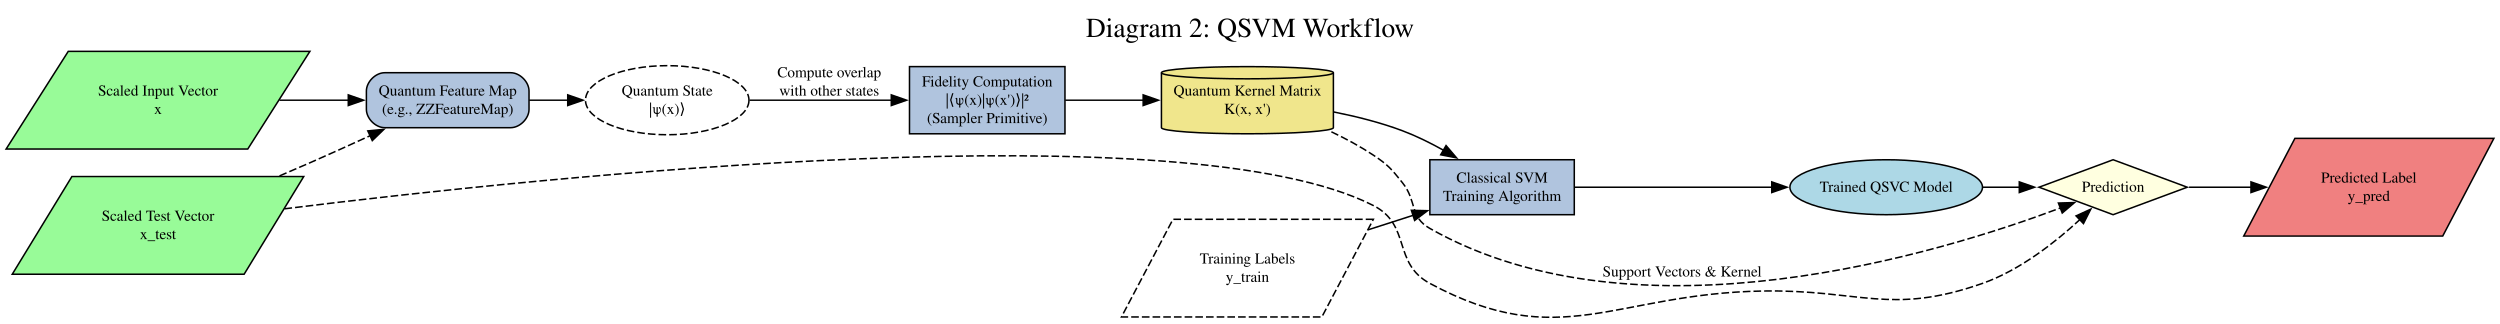
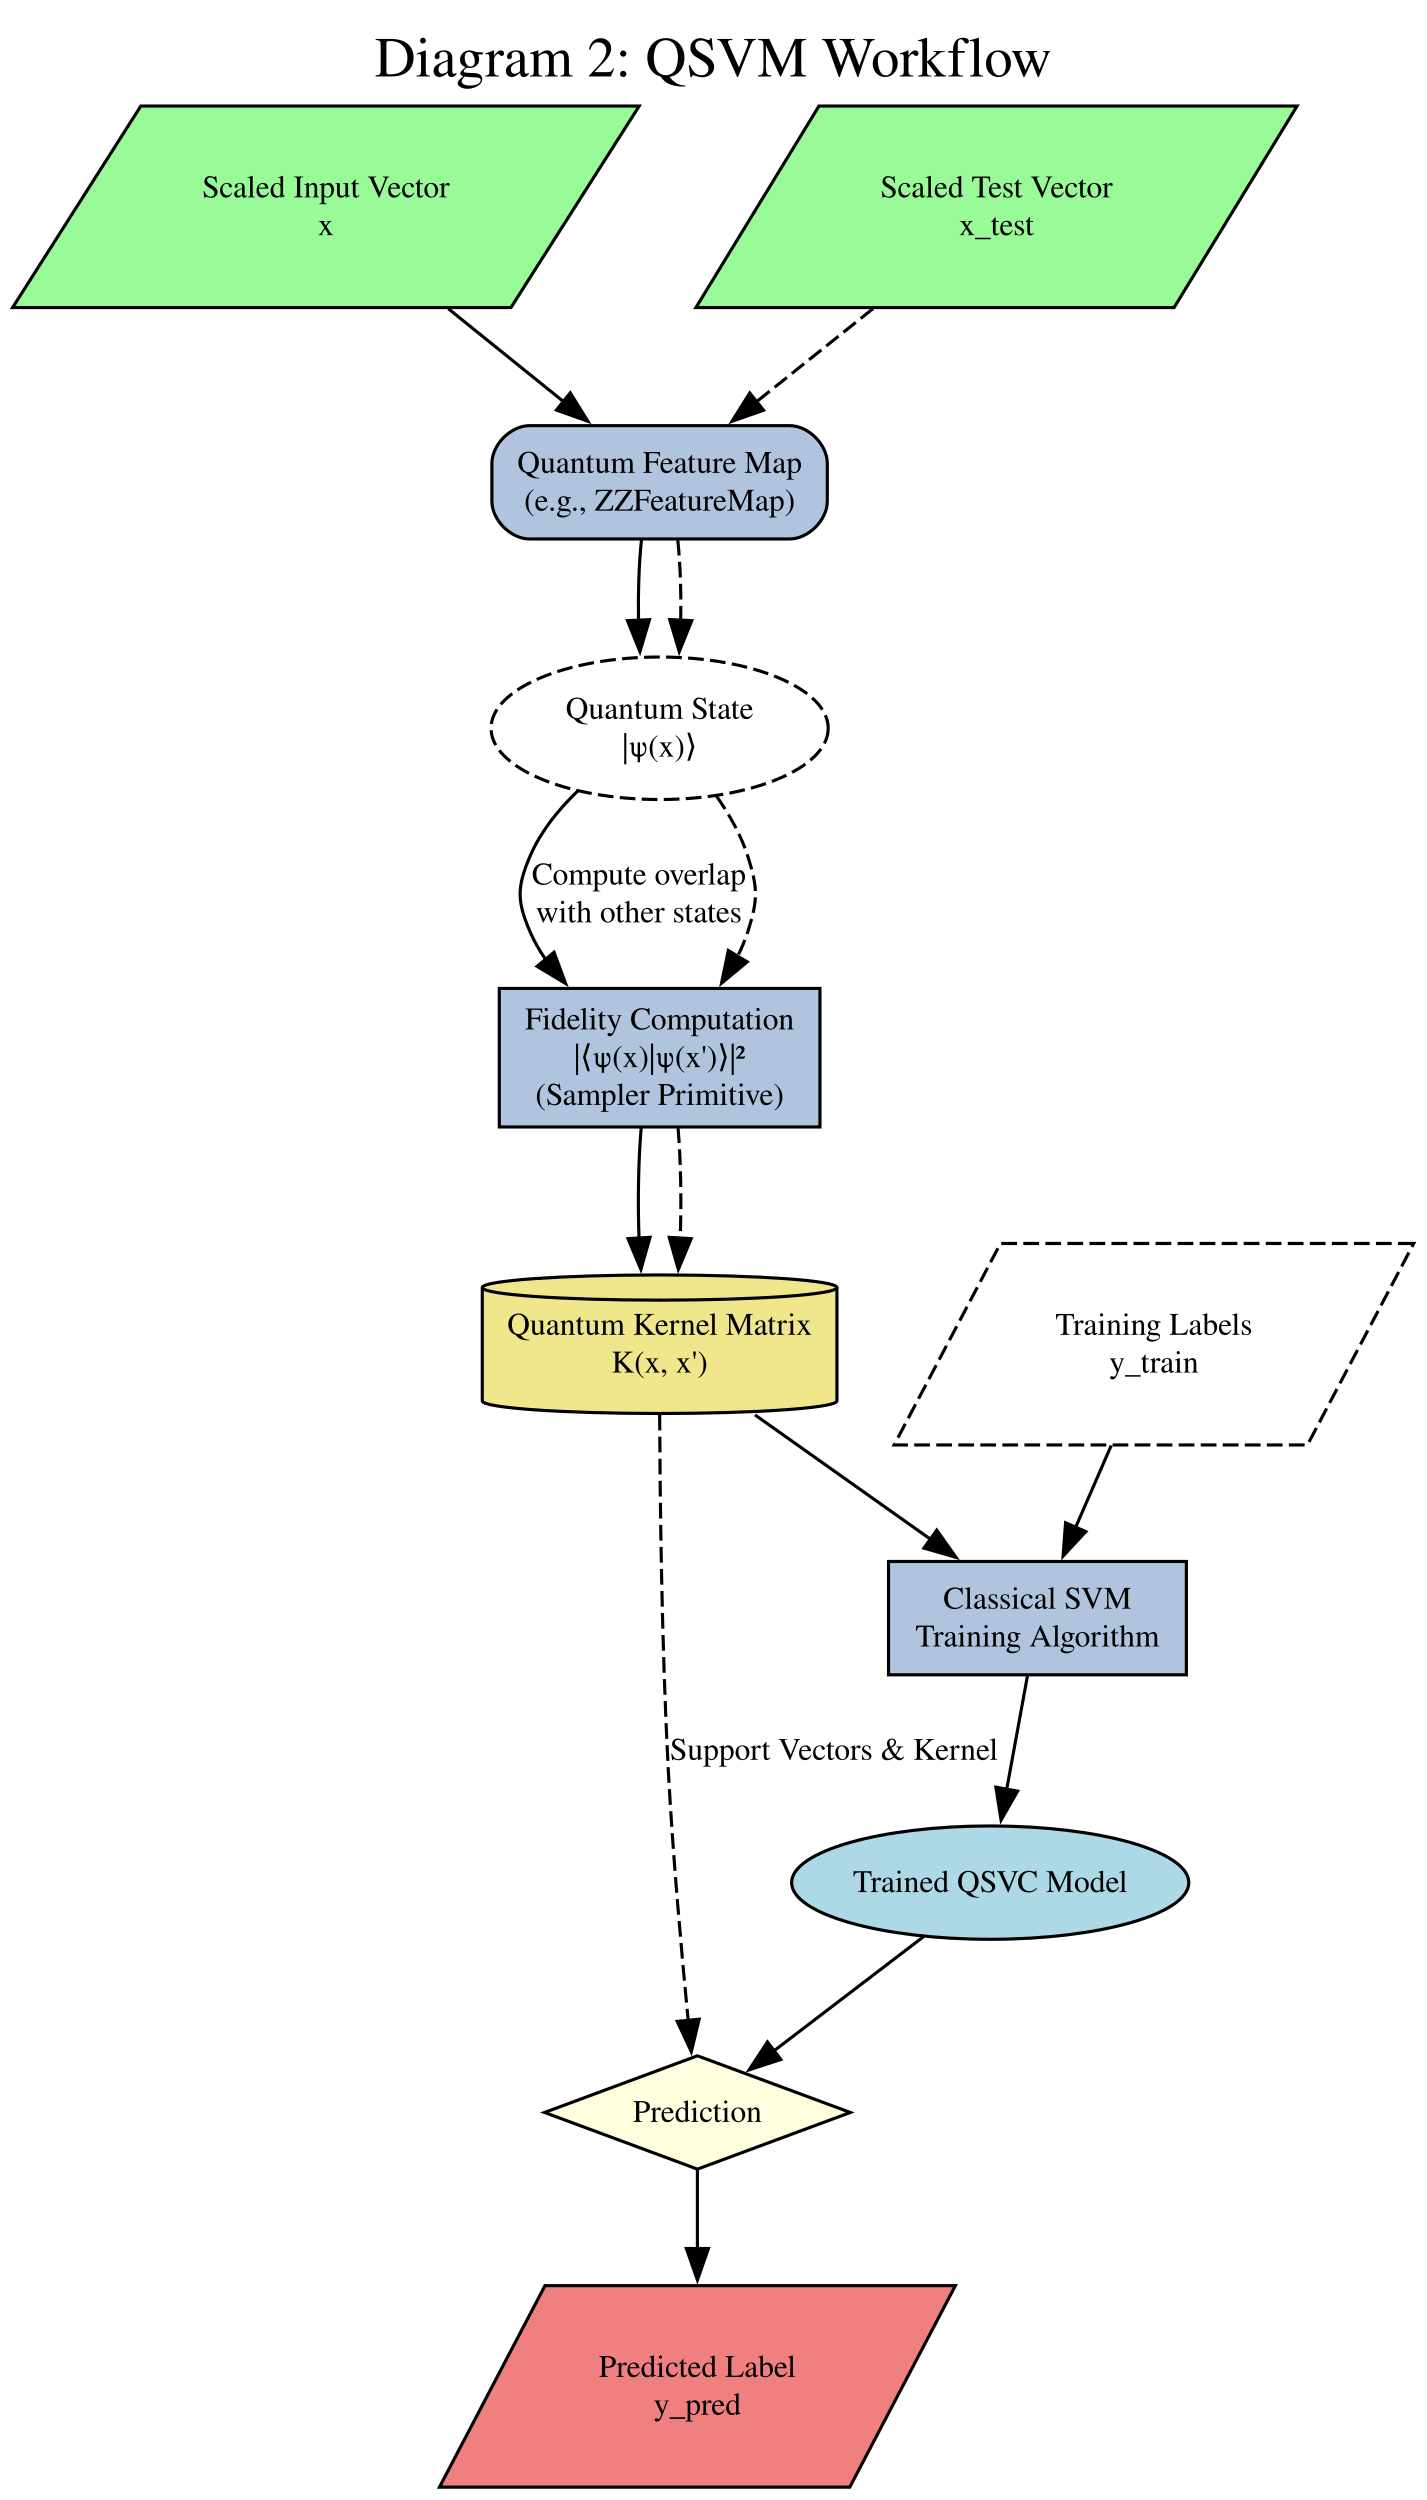
- <svg xmlns="http://www.w3.org/2000/svg" width="1638pt" height="212pt" viewBox="0.00 0.00 1637.59 211.88">
-   <g id="graph0" class="graph" transform="scale(1 1) rotate(0) translate(4 207.88)">
-     <text text-anchor="middle" x="814.79" y="-183.68" font-family="Times,serif" font-size="18.00">Diagram 2: QSVM Workflow</text>
+ <svg xmlns="http://www.w3.org/2000/svg" width="453pt" height="794pt" viewBox="0.00 0.00 453.01 793.85">
+   <g id="graph0" class="graph" transform="scale(1 1) rotate(0) translate(4 789.85)">
+     <text text-anchor="middle" x="222.51" y="-765.65" font-family="Times,serif" font-size="18.00">Diagram 2: QSVM Workflow</text>
    <g id="node1" class="node">
-       <polygon fill="palegreen" stroke="black" points="199,-174.28 40.72,-174.28 0,-110.28 158.28,-110.28 199,-174.28" />
-       <text text-anchor="middle" x="99.5" y="-145.28" font-family="Times,serif" font-size="10.00">Scaled Input Vector</text>
-       <text text-anchor="middle" x="99.5" y="-133.28" font-family="Times,serif" font-size="10.00">x</text>
+       <polygon fill="palegreen" stroke="black" points="199,-756.25 40.72,-756.25 0,-692.25 158.28,-692.25 199,-756.25" />
+       <text text-anchor="middle" x="99.5" y="-727.25" font-family="Times,serif" font-size="10.00">Scaled Input Vector</text>
+       <text text-anchor="middle" x="99.5" y="-715.25" font-family="Times,serif" font-size="10.00">x</text>
+     </g>
+     <g id="node4" class="node">
+       <path fill="lightsteelblue" stroke="black" d="M164.23,-618.75C164.23,-618.75 246.76,-618.75 246.76,-618.75 252.76,-618.75 258.76,-624.75 258.76,-630.75 258.76,-630.75 258.76,-642.75 258.76,-642.75 258.76,-648.75 252.76,-654.75 246.76,-654.75 246.76,-654.75 164.23,-654.75 164.23,-654.75 158.23,-654.75 152.23,-648.75 152.23,-642.75 152.23,-642.75 152.23,-630.75 152.23,-630.75 152.23,-624.75 158.23,-618.75 164.23,-618.75" />
+       <text text-anchor="middle" x="205.5" y="-639.75" font-family="Times,serif" font-size="10.00">Quantum Feature Map</text>
+       <text text-anchor="middle" x="205.5" y="-627.75" font-family="Times,serif" font-size="10.00">(e.g., ZZFeatureMap)</text>
+     </g>
+     <g id="edge1" class="edge">
+       <path fill="none" stroke="black" d="M138.37,-691.9C150.49,-682.13 163.67,-671.49 175.13,-662.25" />
+       <polygon fill="black" stroke="black" points="177.12,-665.14 182.71,-656.14 172.72,-659.69 177.12,-665.14" />
    </g>
    <g id="node2" class="node">
-       <path fill="lightsteelblue" stroke="black" d="M248,-124.28C248,-124.28 330.53,-124.28 330.53,-124.28 336.53,-124.28 342.53,-130.28 342.53,-136.28 342.53,-136.28 342.53,-148.28 342.53,-148.28 342.53,-154.28 336.53,-160.28 330.53,-160.28 330.53,-160.28 248,-160.28 248,-160.28 242,-160.28 236,-154.28 236,-148.28 236,-148.28 236,-136.28 236,-136.28 236,-130.28 242,-124.28 248,-124.28" />
-       <text text-anchor="middle" x="289.26" y="-145.28" font-family="Times,serif" font-size="10.00">Quantum Feature Map</text>
-       <text text-anchor="middle" x="289.26" y="-133.28" font-family="Times,serif" font-size="10.00">(e.g., ZZFeatureMap)</text>
+       <polygon fill="none" stroke="black" stroke-dasharray="5,2" points="445.01,-395 313.75,-395 279.98,-331 411.25,-331 445.01,-395" />
+       <text text-anchor="middle" x="362.5" y="-366" font-family="Times,serif" font-size="10.00">Training Labels</text>
+       <text text-anchor="middle" x="362.5" y="-354" font-family="Times,serif" font-size="10.00">y_train</text>
    </g>
-     <g id="edge1" class="edge">
-       <path fill="none" stroke="black" d="M179.04,-142.28C194.1,-142.28 209.71,-142.28 224.25,-142.28" />
-       <polygon fill="black" stroke="black" points="224.14,-145.78 234.14,-142.28 224.14,-138.78 224.14,-145.78" />
+     <g id="node8" class="node">
+       <polygon fill="lightsteelblue" stroke="black" points="372.8,-294 278.2,-294 278.2,-258 372.8,-258 372.8,-294" />
+       <text text-anchor="middle" x="325.5" y="-279" font-family="Times,serif" font-size="10.00">Classical SVM</text>
+       <text text-anchor="middle" x="325.5" y="-267" font-family="Times,serif" font-size="10.00">Training Algorithm</text>
+     </g>
+     <g id="edge6" class="edge">
+       <path fill="none" stroke="black" d="M348.93,-330.83C345.2,-322.27 341.19,-313.04 337.55,-304.68" />
+       <polygon fill="black" stroke="black" points="340.85,-303.49 333.65,-295.72 334.43,-306.29 340.85,-303.49" />
    </g>
    <g id="node3" class="node">
-       <ellipse fill="none" stroke="black" stroke-dasharray="5,2" cx="433.06" cy="-142.28" rx="53.54" ry="22.63" />
-       <text text-anchor="middle" x="433.06" y="-145.28" font-family="Times,serif" font-size="10.00">Quantum State</text>
-       <text text-anchor="middle" x="433.06" y="-133.28" font-family="Times,serif" font-size="10.00">|ψ(x)⟩</text>
+       <polygon fill="palegreen" stroke="black" points="407.96,-756.25 256.1,-756.25 217.03,-692.25 368.9,-692.25 407.96,-756.25" />
+       <text text-anchor="middle" x="312.5" y="-727.25" font-family="Times,serif" font-size="10.00">Scaled Test Vector</text>
+       <text text-anchor="middle" x="312.5" y="-715.25" font-family="Times,serif" font-size="10.00">x_test</text>
+     </g>
+     <g id="edge8" class="edge">
+       <path fill="none" stroke="black" stroke-dasharray="5,2" d="M273.26,-691.9C261.03,-682.13 247.72,-671.49 236.16,-662.25" />
+       <polygon fill="black" stroke="black" points="238.5,-659.64 228.5,-656.13 234.13,-665.11 238.5,-659.64" />
+     </g>
+     <g id="node5" class="node">
+       <ellipse fill="none" stroke="black" stroke-dasharray="5,2" cx="205.5" cy="-558.63" rx="53.54" ry="22.63" />
+       <text text-anchor="middle" x="205.5" y="-561.63" font-family="Times,serif" font-size="10.00">Quantum State</text>
+       <text text-anchor="middle" x="205.5" y="-549.63" font-family="Times,serif" font-size="10.00">|ψ(x)⟩</text>
    </g>
    <g id="edge2" class="edge">
-       <path fill="none" stroke="black" d="M342.66,-142.28C350.91,-142.28 359.51,-142.28 367.98,-142.28" />
-       <polygon fill="black" stroke="black" points="367.89,-145.78 377.89,-142.28 367.89,-138.78 367.89,-145.78" />
+       <path fill="none" stroke="black" d="M199.74,-618.48C198.93,-610.85 198.62,-601.62 198.8,-592.76" />
+       <polygon fill="black" stroke="black" points="202.28,-593.14 199.25,-582.98 195.29,-592.81 202.28,-593.14" />
    </g>
-     <g id="node4" class="node">
-       <polygon fill="lightsteelblue" stroke="black" points="693.59,-164.28 591.75,-164.28 591.75,-120.28 693.59,-120.28 693.59,-164.28" />
-       <text text-anchor="middle" x="642.67" y="-151.28" font-family="Times,serif" font-size="10.00">Fidelity Computation</text>
-       <text text-anchor="middle" x="642.67" y="-139.28" font-family="Times,serif" font-size="10.00">|⟨ψ(x)|ψ(x')⟩|²</text>
-       <text text-anchor="middle" x="642.67" y="-127.28" font-family="Times,serif" font-size="10.00">(Sampler Primitive)</text>
+     <g id="edge9" class="edge">
+       <path fill="none" stroke="black" stroke-dasharray="5,2" d="M211.26,-618.48C212.07,-610.85 212.38,-601.62 212.2,-592.76" />
+       <polygon fill="black" stroke="black" points="215.7,-592.81 211.74,-582.98 208.71,-593.14 215.7,-592.81" />
+     </g>
+     <g id="node6" class="node">
+       <polygon fill="lightsteelblue" stroke="black" points="256.42,-476 154.58,-476 154.58,-432 256.42,-432 256.42,-476" />
+       <text text-anchor="middle" x="205.5" y="-463" font-family="Times,serif" font-size="10.00">Fidelity Computation</text>
+       <text text-anchor="middle" x="205.5" y="-451" font-family="Times,serif" font-size="10.00">|⟨ψ(x)|ψ(x')⟩|²</text>
+       <text text-anchor="middle" x="205.5" y="-439" font-family="Times,serif" font-size="10.00">(Sampler Primitive)</text>
    </g>
    <g id="edge3" class="edge">
-       <path fill="none" stroke="black" d="M486.99,-142.28C515.31,-142.28 550.33,-142.28 579.89,-142.28" />
-       <polygon fill="black" stroke="black" points="579.83,-145.78 589.83,-142.28 579.83,-138.78 579.83,-145.78" />
-       <text text-anchor="middle" x="539.18" y="-157.28" font-family="Times,serif" font-size="10.00">Compute overlap</text>
-       <text text-anchor="middle" x="539.18" y="-145.28" font-family="Times,serif" font-size="10.00">with other states</text>
+       <path fill="none" stroke="black" d="M179.58,-538.8C173.43,-532.9 167.69,-525.85 164.35,-518 160.17,-508.18 160.13,-503.8 164.35,-494 165.66,-490.95 167.34,-488.02 169.27,-485.24" />
+       <polygon fill="black" stroke="black" points="171.96,-487.49 175.65,-477.56 166.57,-483.01 171.96,-487.49" />
+       <text text-anchor="middle" x="198.92" y="-509" font-family="Times,serif" font-size="10.00">Compute overlap</text>
+       <text text-anchor="middle" x="198.92" y="-497" font-family="Times,serif" font-size="10.00">with other states</text>
    </g>
-     <g id="node5" class="node">
-       <path fill="khaki" stroke="black" d="M869.42,-160.28C869.42,-162.49 844.18,-164.28 813.1,-164.28 782.02,-164.28 756.78,-162.49 756.78,-160.28 756.78,-160.28 756.78,-124.28 756.78,-124.28 756.78,-122.08 782.02,-120.28 813.1,-120.28 844.18,-120.28 869.42,-122.08 869.42,-124.28 869.42,-124.28 869.42,-160.28 869.42,-160.28" />
-       <path fill="none" stroke="black" d="M869.42,-160.28C869.42,-158.08 844.18,-156.28 813.1,-156.28 782.02,-156.28 756.78,-158.08 756.78,-160.28" />
-       <text text-anchor="middle" x="813.1" y="-145.28" font-family="Times,serif" font-size="10.00">Quantum Kernel Matrix</text>
-       <text text-anchor="middle" x="813.1" y="-133.28" font-family="Times,serif" font-size="10.00">K(x, x')</text>
+     <g id="edge10" class="edge">
+       <path fill="none" stroke="black" stroke-dasharray="5,2" d="M223.53,-537.13C227.6,-531.33 231.36,-524.74 233.5,-518 236.73,-507.83 236.77,-504.15 233.5,-494 232.63,-491.29 231.49,-488.61 230.17,-486" />
+       <polygon fill="black" stroke="black" points="233.32,-484.44 225.17,-477.67 227.32,-488.04 233.32,-484.44" />
+     </g>
+     <g id="node7" class="node">
+       <path fill="khaki" stroke="black" d="M261.82,-381C261.82,-383.21 236.57,-385 205.5,-385 174.42,-385 149.18,-383.21 149.18,-381 149.18,-381 149.18,-345 149.18,-345 149.18,-342.79 174.42,-341 205.5,-341 236.57,-341 261.82,-342.79 261.82,-345 261.82,-345 261.82,-381 261.82,-381" />
+       <path fill="none" stroke="black" d="M261.82,-381C261.82,-378.79 236.57,-377 205.5,-377 174.42,-377 149.18,-378.79 149.18,-381" />
+       <text text-anchor="middle" x="205.5" y="-366" font-family="Times,serif" font-size="10.00">Quantum Kernel Matrix</text>
+       <text text-anchor="middle" x="205.5" y="-354" font-family="Times,serif" font-size="10.00">K(x, x')</text>
    </g>
    <g id="edge4" class="edge">
-       <path fill="none" stroke="black" d="M693.75,-142.28C709.9,-142.28 728.06,-142.28 745.22,-142.28" />
-       <polygon fill="black" stroke="black" points="744.81,-145.78 754.81,-142.28 744.81,-138.78 744.81,-145.78" />
+       <path fill="none" stroke="black" d="M199.66,-431.91C198.75,-421.34 198.52,-408.32 198.97,-396.51" />
+       <polygon fill="black" stroke="black" points="202.45,-396.95 199.55,-386.76 195.46,-396.53 202.45,-396.95" />
    </g>
-     <g id="node6" class="node">
-       <polygon fill="lightsteelblue" stroke="black" points="1027.21,-103.28 932.61,-103.28 932.61,-67.28 1027.21,-67.28 1027.21,-103.28" />
-       <text text-anchor="middle" x="979.91" y="-88.28" font-family="Times,serif" font-size="10.00">Classical SVM</text>
-       <text text-anchor="middle" x="979.91" y="-76.28" font-family="Times,serif" font-size="10.00">Training Algorithm</text>
+     <g id="edge11" class="edge">
+       <path fill="none" stroke="black" stroke-dasharray="5,2" d="M211.34,-431.91C212.24,-421.34 212.47,-408.32 212.03,-396.51" />
+       <polygon fill="black" stroke="black" points="215.53,-396.53 211.44,-386.76 208.55,-396.95 215.53,-396.53" />
    </g>
    <g id="edge5" class="edge">
-       <path fill="none" stroke="black" d="M869.78,-134.55C884.62,-131.59 900.46,-127.6 914.61,-122.28 923.71,-118.87 933.04,-114.25 941.66,-109.43" />
-       <polygon fill="black" stroke="black" points="943.22,-112.57 950.1,-104.51 939.7,-106.53 943.22,-112.57" />
+       <path fill="none" stroke="black" d="M235.78,-340.55C252.77,-328.52 274.01,-313.47 291.56,-301.04" />
+       <polygon fill="black" stroke="black" points="293.51,-303.95 299.64,-295.31 289.46,-298.24 293.51,-303.95" />
+     </g>
+     <g id="node10" class="node">
+       <polygon fill="lightyellow" stroke="black" points="217.5,-137 168.94,-119 217.5,-101 266.06,-119 217.5,-137" />
+       <text text-anchor="middle" x="217.5" y="-116" font-family="Times,serif" font-size="10.00">Prediction</text>
+     </g>
+     <g id="edge12" class="edge">
+       <path fill="none" stroke="black" stroke-dasharray="5,2" d="M205.51,-340.63C205.62,-314.17 206.14,-267.73 208.24,-228 209.68,-200.85 212.45,-169.96 214.58,-148.18" />
+       <polygon fill="black" stroke="black" points="218.05,-148.62 215.57,-138.32 211.09,-147.92 218.05,-148.62" />
+       <text text-anchor="middle" x="260.87" y="-231" font-family="Times,serif" font-size="10.00">Support Vectors &amp; Kernel</text>
    </g>
    <g id="node9" class="node">
-       <polygon fill="lightyellow" stroke="black" points="1380.16,-103.28 1331.6,-85.28 1380.16,-67.28 1428.72,-85.28 1380.16,-103.28" />
-       <text text-anchor="middle" x="1380.16" y="-82.28" font-family="Times,serif" font-size="10.00">Prediction</text>
-     </g>
-     <g id="edge10" class="edge">
-       <path fill="none" stroke="black" stroke-dasharray="5,2" d="M868.11,-121.57C877.58,-117.07 887.11,-111.94 895.61,-106.28 905.3,-99.84 907.33,-97.35 914.61,-88.28 924.35,-76.16 919.08,-65.94 932.61,-58.28 1068.86,18.86 1267.42,-42.23 1345.68,-71.69" />
-       <polygon fill="black" stroke="black" points="1344.33,-74.92 1354.92,-75.24 1346.84,-68.38 1344.33,-74.92" />
-       <text text-anchor="middle" x="1097.84" y="-26.78" font-family="Times,serif" font-size="10.00">Support Vectors &amp; Kernel</text>
-     </g>
-     <g id="node7" class="node">
-       <ellipse fill="lightblue" stroke="black" cx="1231.53" cy="-85.28" rx="63.07" ry="18" />
-       <text text-anchor="middle" x="1231.53" y="-82.28" font-family="Times,serif" font-size="10.00">Trained QSVC Model</text>
+       <ellipse fill="lightblue" stroke="black" cx="310.5" cy="-192" rx="63.07" ry="18" />
+       <text text-anchor="middle" x="310.5" y="-189" font-family="Times,serif" font-size="10.00">Trained QSVC Model</text>
    </g>
    <g id="edge7" class="edge">
-       <path fill="none" stroke="black" d="M1027.57,-85.28C1063.89,-85.28 1114.99,-85.28 1156.83,-85.28" />
-       <polygon fill="black" stroke="black" points="1156.57,-88.78 1166.57,-85.28 1156.57,-81.78 1156.57,-88.78" />
+       <path fill="none" stroke="black" d="M322.32,-257.61C320.41,-247.17 317.93,-233.64 315.74,-221.66" />
+       <polygon fill="black" stroke="black" points="319.19,-221.06 313.95,-211.85 312.3,-222.32 319.19,-221.06" />
    </g>
-     <g id="edge9" class="edge">
-       <path fill="none" stroke="black" d="M1294.72,-85.28C1302.69,-85.28 1310.84,-85.28 1318.78,-85.28" />
-       <polygon fill="black" stroke="black" points="1318.71,-88.78 1328.71,-85.28 1318.71,-81.78 1318.71,-88.78" />
-     </g>
-     <g id="node8" class="node">
-       <polygon fill="palegreen" stroke="black" points="194.96,-92.28 43.1,-92.28 4.03,-28.28 155.9,-28.28 194.96,-92.28" />
-       <text text-anchor="middle" x="99.5" y="-63.28" font-family="Times,serif" font-size="10.00">Scaled Test Vector</text>
-       <text text-anchor="middle" x="99.5" y="-51.28" font-family="Times,serif" font-size="10.00">x_test</text>
-     </g>
-     <g id="edge8" class="edge">
-       <path fill="none" stroke="black" stroke-dasharray="5,2" d="M179.1,-92.7C185.84,-95.57 192.55,-98.46 199,-101.28 211.94,-106.95 225.86,-113.24 238.76,-119.16" />
-       <polygon fill="black" stroke="black" points="236.93,-122.17 247.48,-123.18 239.86,-115.81 236.93,-122.17" />
-     </g>
-     <g id="edge11" class="edge">
-       <path fill="none" stroke="black" stroke-dasharray="5,2" d="M182.33,-71.13C359.62,-93.11 773.09,-135.77 895.61,-73.28 920.56,-60.56 907.96,-35.56 932.61,-22.28 1017.89,23.62 1053.63,-15.6 1150.47,-17.28 1214.55,-18.39 1234.12,-1.06 1294.6,-22.28 1319.23,-30.93 1342.66,-49.49 1358.58,-64.24" />
-       <polygon fill="black" stroke="black" points="1355.89,-66.5 1365.52,-70.9 1360.74,-61.45 1355.89,-66.5" />
-     </g>
-     <g id="node10" class="node">
-       <polygon fill="lightcoral" stroke="black" points="1629.59,-117.28 1499.25,-117.28 1465.72,-53.28 1596.06,-53.28 1629.59,-117.28" />
-       <text text-anchor="middle" x="1547.66" y="-88.28" font-family="Times,serif" font-size="10.00">Predicted Label</text>
-       <text text-anchor="middle" x="1547.66" y="-76.28" font-family="Times,serif" font-size="10.00">y_pred</text>
-     </g>
-     <g id="edge12" class="edge">
-       <path fill="none" stroke="black" d="M1429.92,-85.28C1442.66,-85.28 1456.7,-85.28 1470.49,-85.28" />
-       <polygon fill="black" stroke="black" points="1470.47,-88.78 1480.47,-85.28 1470.47,-81.78 1470.47,-88.78" />
+     <g id="edge13" class="edge">
+       <path fill="none" stroke="black" d="M289.39,-174.89C275.24,-164.08 256.55,-149.82 241.78,-138.54" />
+       <polygon fill="black" stroke="black" points="244,-135.83 233.93,-132.54 239.75,-141.39 244,-135.83" />
    </g>
    <g id="node11" class="node">
-       <polygon fill="none" stroke="black" stroke-dasharray="5,2" points="895.61,-64.28 764.35,-64.28 730.59,-0.28 861.85,-0.28 895.61,-64.28" />
-       <text text-anchor="middle" x="813.1" y="-35.28" font-family="Times,serif" font-size="10.00">Training Labels</text>
-       <text text-anchor="middle" x="813.1" y="-23.28" font-family="Times,serif" font-size="10.00">y_train</text>
+       <polygon fill="lightcoral" stroke="black" points="299.43,-64 169.09,-64 135.57,0 265.9,0 299.43,-64" />
+       <text text-anchor="middle" x="217.5" y="-35" font-family="Times,serif" font-size="10.00">Predicted Label</text>
+       <text text-anchor="middle" x="217.5" y="-23" font-family="Times,serif" font-size="10.00">y_pred</text>
    </g>
-     <g id="edge6" class="edge">
-       <path fill="none" stroke="black" d="M892.16,-57.39C902.09,-60.58 912.1,-63.8 921.62,-66.86" />
-       <polygon fill="black" stroke="black" points="920.5,-70.17 931.09,-69.9 922.64,-63.51 920.5,-70.17" />
+     <g id="edge14" class="edge">
+       <path fill="none" stroke="black" d="M217.5,-100.8C217.5,-93.43 217.5,-84.47 217.5,-75.51" />
+       <polygon fill="black" stroke="black" points="221,-75.79 217.5,-65.79 214,-75.79 221,-75.79" />
    </g>
  </g>
</svg>
